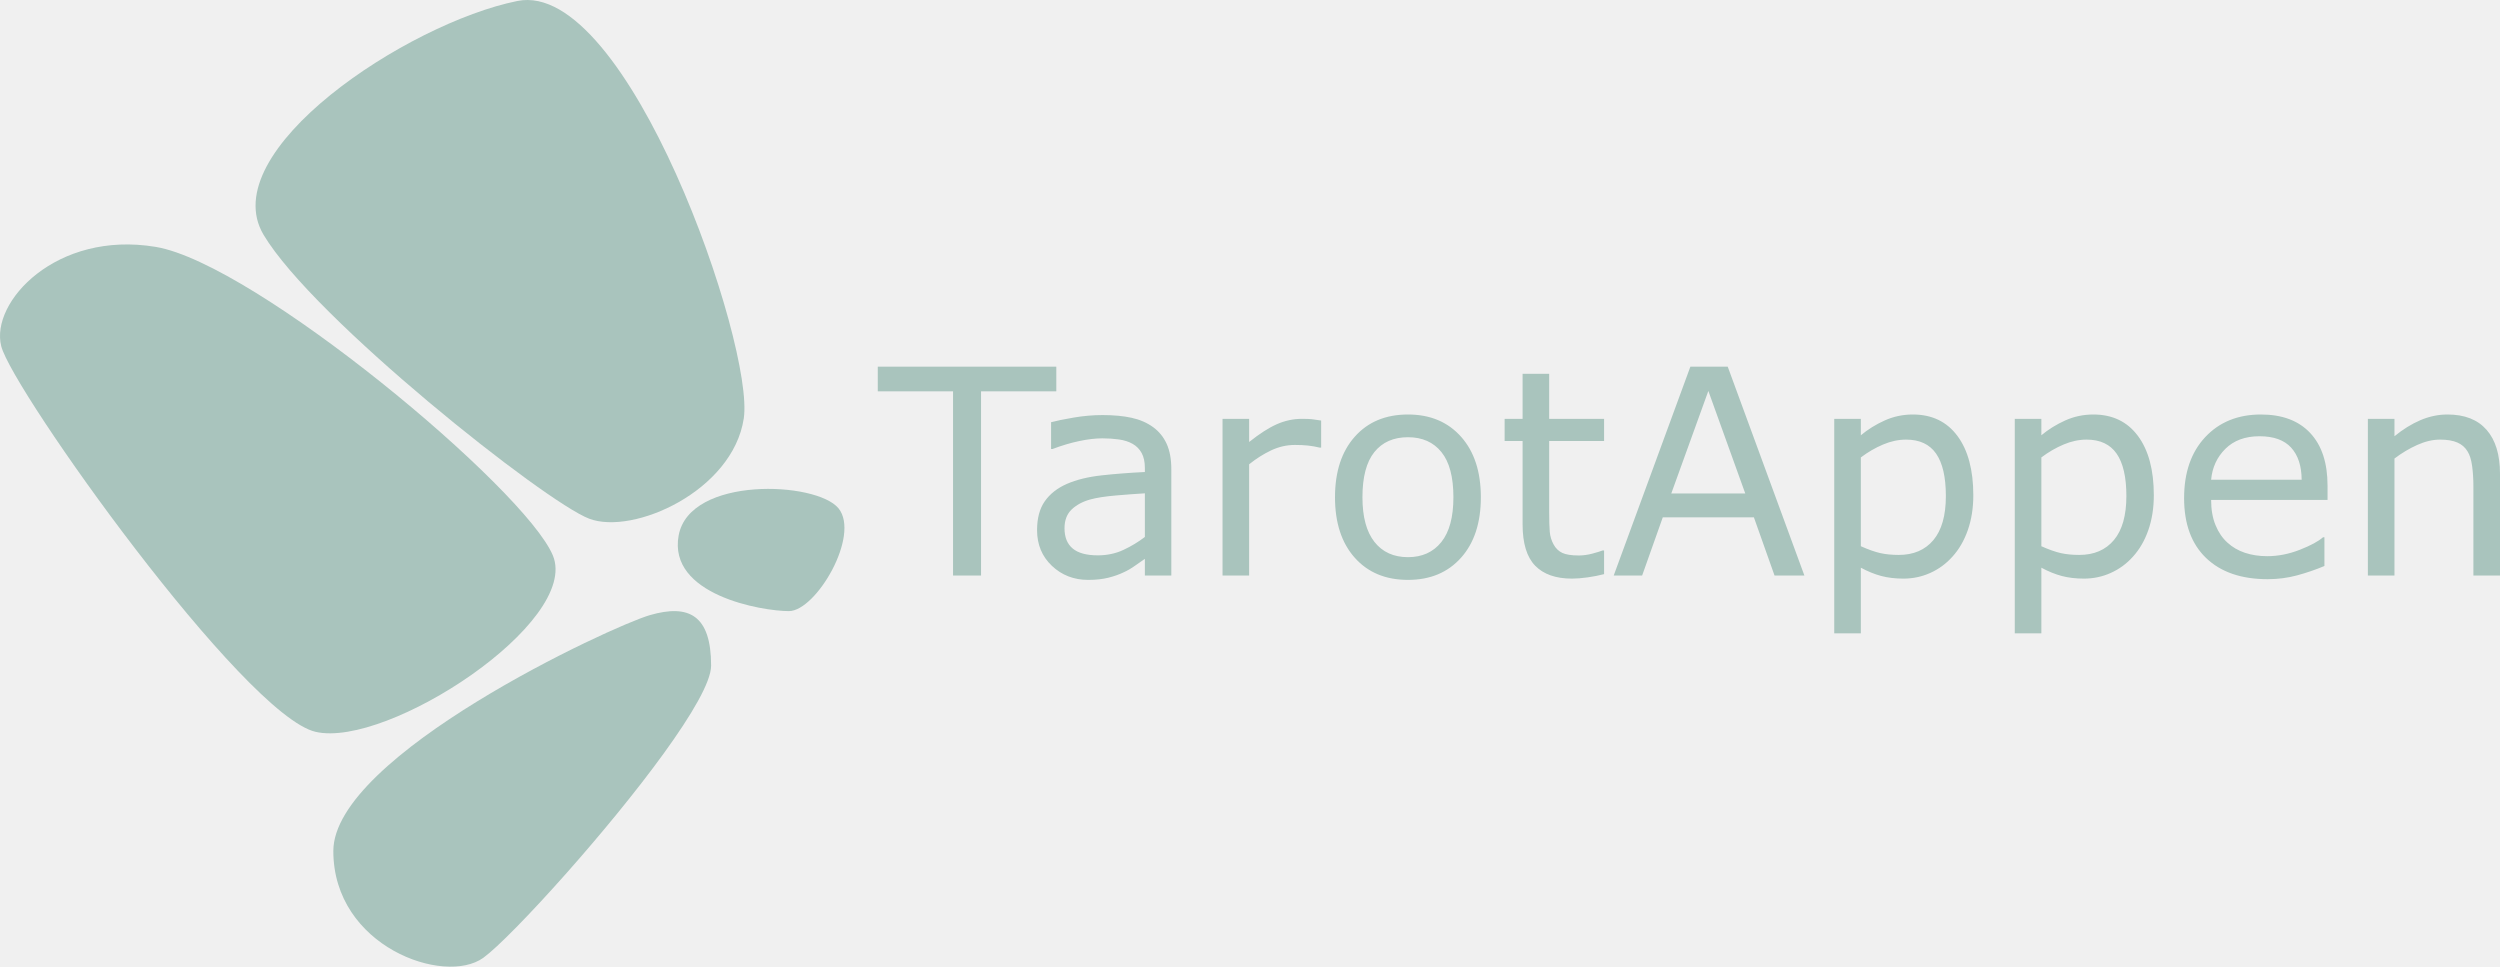
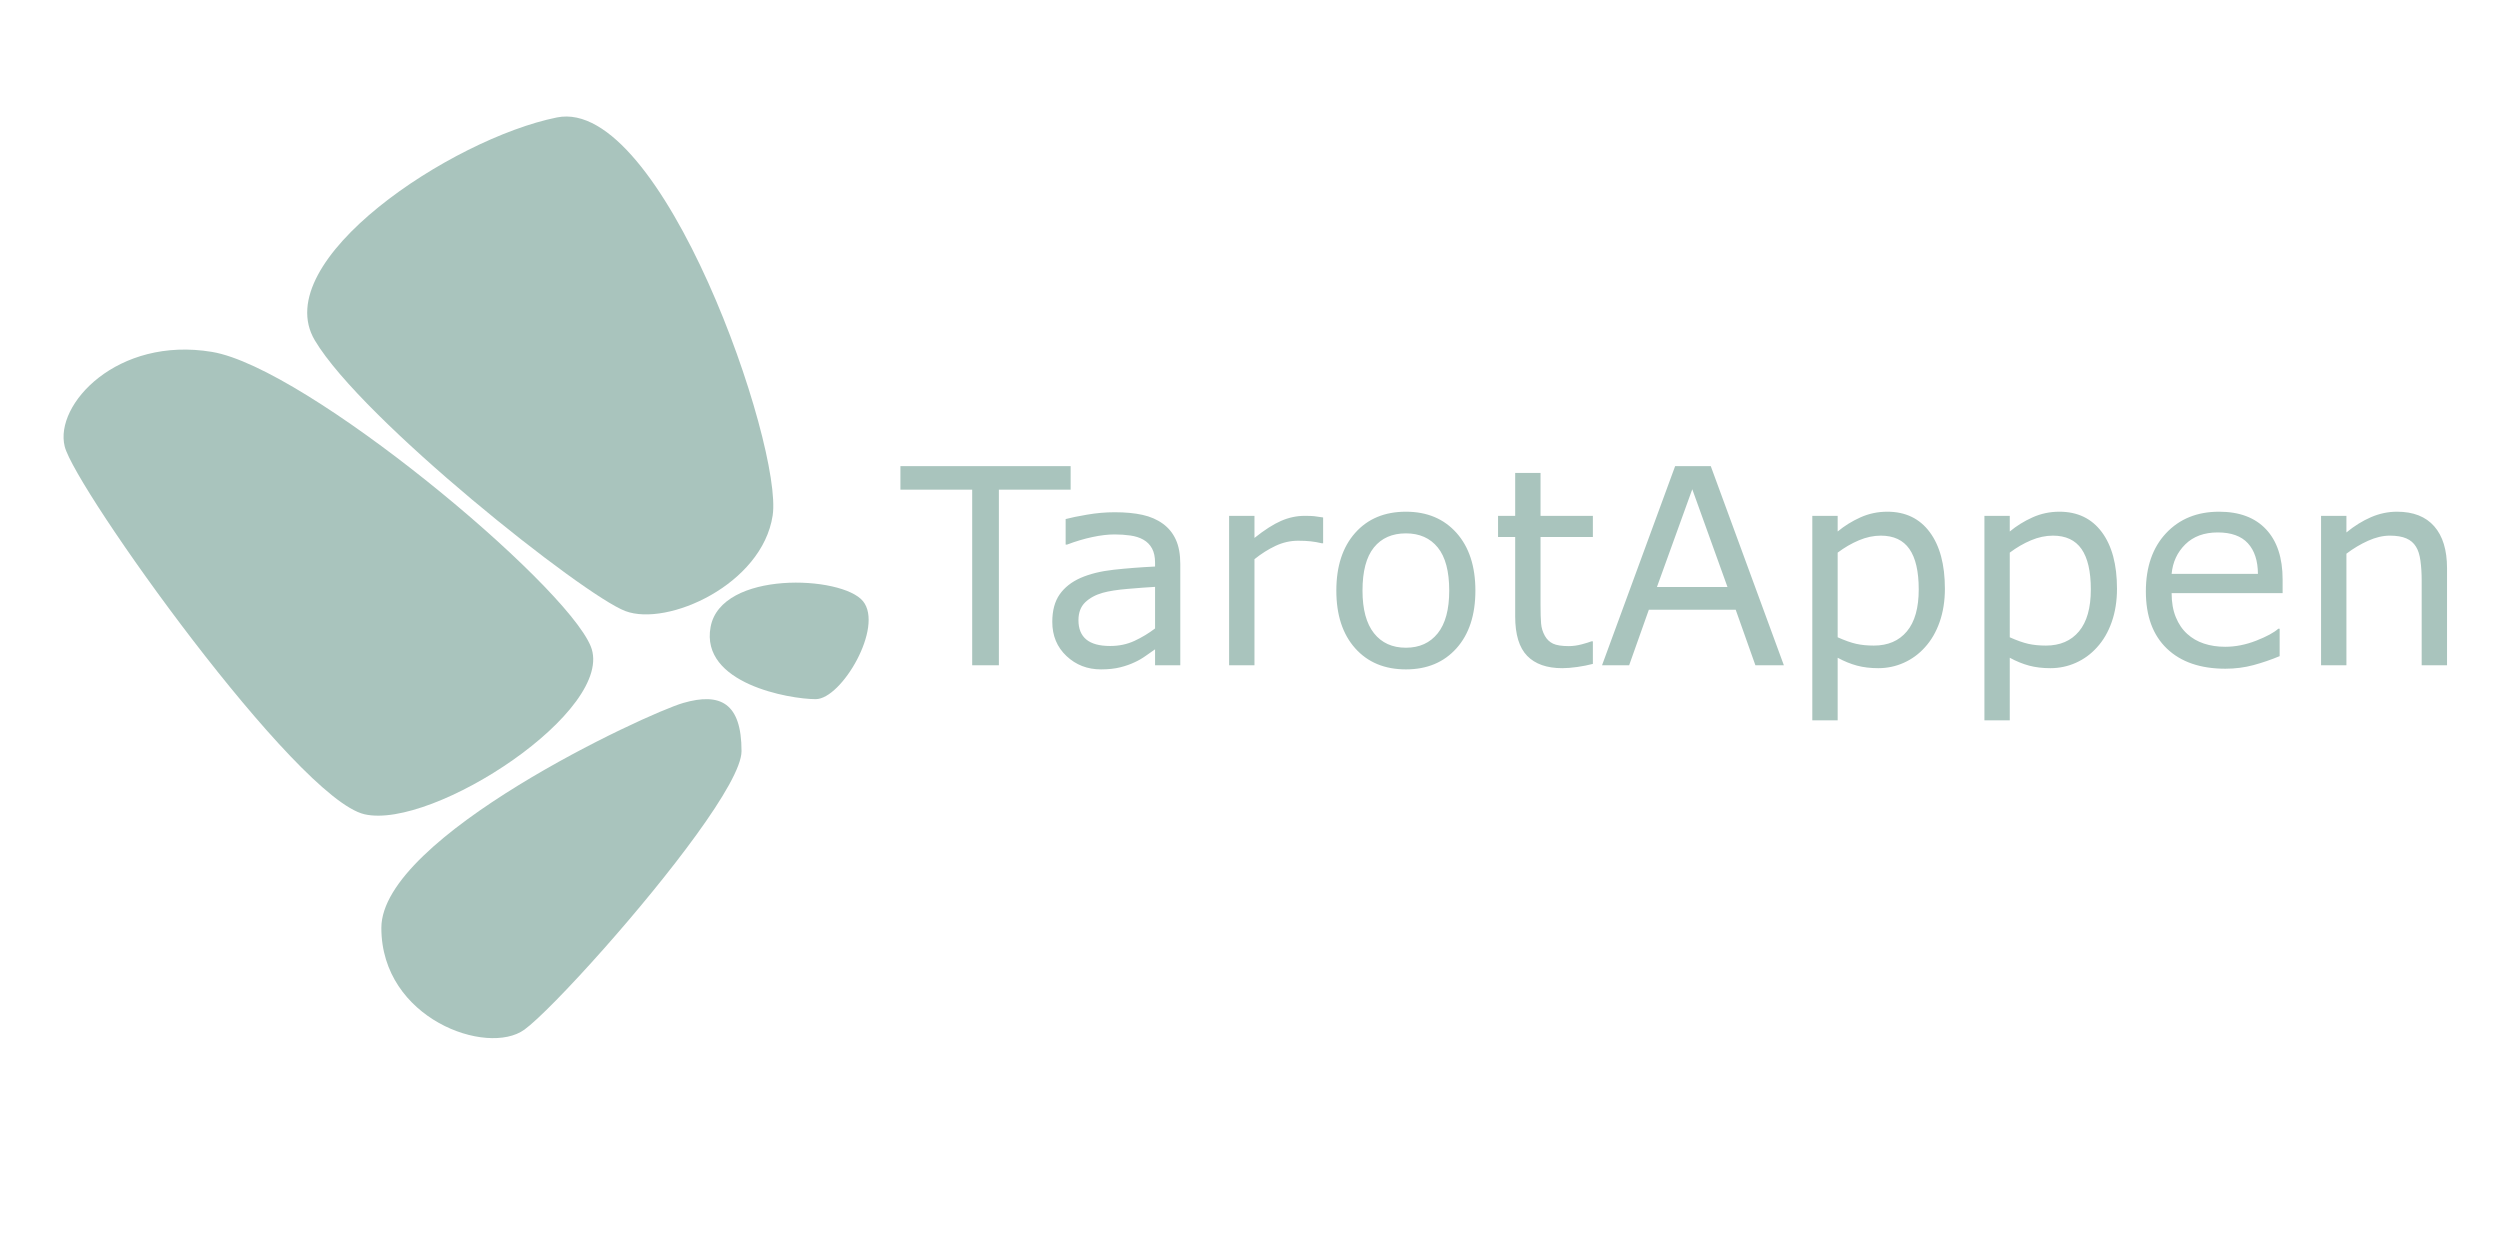
- <svg xmlns="http://www.w3.org/2000/svg" width="225px" height="87px" viewBox="0 0 225 87" version="1.1">
+ <svg xmlns="http://www.w3.org/2000/svg" width="236px" height="118px" viewBox="0 0 236 118" version="1.1">
  <defs />
  <g id="Page-1" stroke="none" stroke-width="1" fill="none" fill-rule="evenodd">
-     <g id="Mobile-menu" transform="translate(-46, -50)" fill="#A9C4BD">
-       <g id="Group-12" transform="translate(46, 50)">
-         <path d="M23.721,21.131 C19.25,13.616 36.637,2.092 46.572,0.087 C56.507,-1.917 67.933,31.152 66.939,37.666 C65.946,44.179 57.004,48.188 53.03,46.684 C49.056,45.181 28.192,28.647 23.721,21.131 Z" id="Path-2" />
-         <path d="M0.108,31.147 C1.101,35.115 21.954,64.379 28.409,65.867 C34.864,67.355 52.242,55.985 49.759,49.995 C47.277,44.005 22.947,23.707 14.01,22.219 C5.073,20.731 -0.885,27.179 0.108,31.147 Z" id="Path-3" />
-         <path d="M30,76.594 C30,67.999 55,56.37 58.5,55.358 C62,54.347 64,55.358 64,59.909 C64,62.834 56.975,71.819 51.027,78.535 C47.722,82.267 44.75,85.298 43.5,86.201 C40,88.729 30,85.189 30,76.594 Z" id="Path-4" />
-         <path d="M61.08,48.185 C62.073,42.83 73.481,43.316 75.466,45.75 C77.45,48.185 73.448,55 71.001,55 C68.555,55 60.088,53.54 61.08,48.185 Z" id="Path-5" />
-         <path d="M95.068,35.222 L88.294,35.222 L88.294,51.799 L85.774,51.799 L85.774,35.222 L79,35.222 L79,33 L95.068,33 L95.068,35.222 Z M105.419,51.799 L103.038,51.799 L103.038,50.296 C102.826,50.439 102.54,50.639 102.179,50.896 C101.818,51.153 101.468,51.357 101.129,51.508 C100.73,51.702 100.271,51.864 99.753,51.994 C99.236,52.125 98.629,52.19 97.933,52.19 C96.651,52.19 95.565,51.769 94.673,50.927 C93.782,50.086 93.336,49.013 93.336,47.708 C93.336,46.639 93.568,45.774 94.03,45.114 C94.493,44.453 95.153,43.933 96.01,43.554 C96.876,43.176 97.916,42.919 99.13,42.784 C100.343,42.65 101.646,42.549 103.038,42.481 L103.038,42.115 C103.038,41.577 102.943,41.13 102.752,40.777 C102.561,40.423 102.287,40.146 101.931,39.944 C101.591,39.75 101.184,39.62 100.708,39.552 C100.233,39.485 99.736,39.451 99.219,39.451 C98.591,39.451 97.89,39.533 97.118,39.698 C96.345,39.862 95.548,40.099 94.724,40.411 L94.597,40.411 L94.597,37.999 C95.064,37.873 95.739,37.734 96.621,37.583 C97.504,37.431 98.374,37.356 99.231,37.356 C100.233,37.356 101.105,37.438 101.848,37.602 C102.591,37.766 103.234,38.046 103.777,38.441 C104.312,38.829 104.719,39.329 104.999,39.944 C105.279,40.558 105.419,41.32 105.419,42.229 L105.419,51.799 Z M103.038,48.327 L103.038,44.4 C102.308,44.442 101.449,44.506 100.46,44.59 C99.471,44.674 98.688,44.796 98.111,44.956 C97.423,45.149 96.868,45.45 96.443,45.858 C96.019,46.267 95.806,46.829 95.806,47.544 C95.806,48.352 96.053,48.96 96.545,49.368 C97.037,49.776 97.788,49.981 98.799,49.981 C99.639,49.981 100.407,49.819 101.103,49.494 C101.799,49.17 102.444,48.781 103.038,48.327 Z M118.903,40.285 L118.775,40.285 C118.419,40.2 118.073,40.139 117.738,40.102 C117.402,40.064 117.006,40.045 116.547,40.045 C115.809,40.045 115.096,40.207 114.408,40.531 C113.721,40.855 113.059,41.274 112.422,41.787 L112.422,51.799 L110.028,51.799 L110.028,37.696 L112.422,37.696 L112.422,39.78 C113.373,39.022 114.211,38.486 114.937,38.17 C115.662,37.854 116.403,37.696 117.158,37.696 C117.574,37.696 117.876,37.707 118.062,37.728 C118.249,37.749 118.529,37.789 118.903,37.848 L118.903,40.285 Z M133.277,44.754 C133.277,47.052 132.683,48.865 131.495,50.195 C130.306,51.525 128.715,52.19 126.72,52.19 C124.709,52.19 123.111,51.525 121.927,50.195 C120.742,48.865 120.15,47.052 120.15,44.754 C120.15,42.456 120.742,40.64 121.927,39.306 C123.111,37.972 124.709,37.305 126.72,37.305 C128.715,37.305 130.306,37.972 131.495,39.306 C132.683,40.64 133.277,42.456 133.277,44.754 Z M130.807,44.754 C130.807,42.927 130.447,41.57 129.725,40.682 C129.004,39.794 128.002,39.35 126.72,39.35 C125.422,39.35 124.414,39.794 123.696,40.682 C122.979,41.57 122.62,42.927 122.62,44.754 C122.62,46.521 122.981,47.862 123.703,48.775 C124.424,49.688 125.43,50.145 126.72,50.145 C127.993,50.145 128.993,49.692 129.719,48.787 C130.444,47.883 130.807,46.538 130.807,44.754 Z M144.367,51.672 C143.917,51.79 143.427,51.887 142.896,51.963 C142.366,52.038 141.893,52.076 141.477,52.076 C140.025,52.076 138.922,51.689 138.166,50.915 C137.411,50.14 137.033,48.899 137.033,47.19 L137.033,39.691 L135.416,39.691 L135.416,37.696 L137.033,37.696 L137.033,33.644 L139.427,33.644 L139.427,37.696 L144.367,37.696 L144.367,39.691 L139.427,39.691 L139.427,46.117 C139.427,46.858 139.444,47.437 139.478,47.853 C139.512,48.27 139.631,48.659 139.834,49.021 C140.021,49.358 140.278,49.604 140.605,49.76 C140.931,49.915 141.43,49.993 142.101,49.993 C142.491,49.993 142.899,49.936 143.323,49.823 C143.747,49.709 144.053,49.614 144.24,49.539 L144.367,49.539 L144.367,51.672 Z M162.396,51.799 L159.709,51.799 L157.85,46.559 L149.651,46.559 L147.792,51.799 L145.233,51.799 L152.134,33 L155.495,33 L162.396,51.799 Z M157.074,44.413 L153.751,35.184 L150.415,44.413 L157.074,44.413 Z M177.598,44.577 C177.598,45.722 177.433,46.767 177.102,47.714 C176.77,48.661 176.304,49.463 175.701,50.119 C175.141,50.742 174.481,51.224 173.721,51.565 C172.961,51.906 172.157,52.076 171.308,52.076 C170.57,52.076 169.901,51.996 169.303,51.836 C168.705,51.676 168.096,51.428 167.476,51.092 L167.476,57 L165.082,57 L165.082,37.696 L167.476,37.696 L167.476,39.174 C168.113,38.643 168.828,38.199 169.621,37.842 C170.415,37.484 171.262,37.305 172.161,37.305 C173.876,37.305 175.211,37.947 176.166,39.23 C177.121,40.514 177.598,42.296 177.598,44.577 Z M175.128,44.64 C175.128,42.94 174.835,41.669 174.249,40.827 C173.664,39.986 172.764,39.565 171.55,39.565 C170.863,39.565 170.171,39.712 169.475,40.007 C168.779,40.301 168.113,40.689 167.476,41.168 L167.476,49.16 C168.155,49.463 168.739,49.669 169.227,49.779 C169.715,49.888 170.269,49.943 170.888,49.943 C172.221,49.943 173.261,49.497 174.008,48.604 C174.755,47.712 175.128,46.391 175.128,44.64 Z M193.844,44.577 C193.844,45.722 193.679,46.767 193.348,47.714 C193.017,48.661 192.55,49.463 191.947,50.119 C191.387,50.742 190.727,51.224 189.967,51.565 C189.208,51.906 188.403,52.076 187.555,52.076 C186.816,52.076 186.148,51.996 185.549,51.836 C184.951,51.676 184.342,51.428 183.722,51.092 L183.722,57 L181.329,57 L181.329,37.696 L183.722,37.696 L183.722,39.174 C184.359,38.643 185.074,38.199 185.868,37.842 C186.661,37.484 187.508,37.305 188.408,37.305 C190.122,37.305 191.457,37.947 192.412,39.23 C193.367,40.514 193.844,42.296 193.844,44.577 Z M191.374,44.64 C191.374,42.94 191.081,41.669 190.496,40.827 C189.91,39.986 189.01,39.565 187.797,39.565 C187.109,39.565 186.417,39.712 185.721,40.007 C185.025,40.301 184.359,40.689 183.722,41.168 L183.722,49.16 C184.401,49.463 184.985,49.669 185.473,49.779 C185.961,49.888 186.515,49.943 187.134,49.943 C188.467,49.943 189.507,49.497 190.254,48.604 C191.001,47.712 191.374,46.391 191.374,44.64 Z M209.479,44.994 L199.001,44.994 C199.001,45.861 199.132,46.616 199.396,47.26 C199.659,47.904 200.019,48.432 200.478,48.844 C200.919,49.248 201.443,49.551 202.05,49.753 C202.657,49.955 203.326,50.056 204.056,50.056 C205.023,50.056 205.997,49.865 206.978,49.482 C207.958,49.099 208.656,48.722 209.072,48.352 L209.199,48.352 L209.199,50.94 C208.393,51.277 207.57,51.559 206.729,51.786 C205.889,52.013 205.006,52.127 204.081,52.127 C201.721,52.127 199.879,51.493 198.555,50.227 C197.231,48.96 196.569,47.161 196.569,44.83 C196.569,42.523 197.204,40.693 198.472,39.338 C199.741,37.983 201.411,37.305 203.483,37.305 C205.401,37.305 206.88,37.861 207.92,38.972 C208.96,40.083 209.479,41.661 209.479,43.706 L209.479,44.994 Z M207.149,43.176 C207.141,41.93 206.825,40.966 206.201,40.285 C205.577,39.603 204.629,39.262 203.355,39.262 C202.074,39.262 201.053,39.637 200.293,40.386 C199.533,41.135 199.103,42.065 199.001,43.176 L207.149,43.176 Z M225,51.799 L222.606,51.799 L222.606,43.769 C222.606,43.121 222.568,42.513 222.492,41.945 C222.415,41.377 222.275,40.933 222.072,40.613 C221.859,40.259 221.554,39.996 221.155,39.824 C220.756,39.651 220.238,39.565 219.602,39.565 C218.948,39.565 218.265,39.725 217.552,40.045 C216.839,40.365 216.155,40.773 215.502,41.269 L215.502,51.799 L213.108,51.799 L213.108,37.696 L215.502,37.696 L215.502,39.262 C216.249,38.648 217.021,38.168 217.819,37.823 C218.617,37.478 219.436,37.305 220.276,37.305 C221.813,37.305 222.984,37.764 223.79,38.681 C224.597,39.599 225,40.92 225,42.645 L225,51.799 Z" id="TarotAppen" />
+     <g id="Mobile-menu" transform="translate(-45, -39)">
+       <g id="Group-13" transform="translate(45, 39)">
+         <rect id="Rectangle-3" fill="#FFFFFF" fill-rule="nonzero" x="0" y="0" width="236" height="118" />
+         <g id="Group-12" transform="translate(6, 11)" fill="#A9C4BD">
+           <path d="M23.721,21.131 C19.25,13.616 36.637,2.092 46.572,0.087 C56.507,-1.917 67.933,31.152 66.939,37.666 C65.946,44.179 57.004,48.188 53.03,46.684 C49.056,45.181 28.192,28.647 23.721,21.131 Z" id="Path-2" />
+           <path d="M0.108,31.147 C1.101,35.115 21.954,64.379 28.409,65.867 C34.864,67.355 52.242,55.985 49.759,49.995 C47.277,44.005 22.947,23.707 14.01,22.219 C5.073,20.731 -0.885,27.179 0.108,31.147 Z" id="Path-3" />
+           <path d="M30,76.594 C30,67.999 55,56.37 58.5,55.358 C62,54.347 64,55.358 64,59.909 C64,62.834 56.975,71.819 51.027,78.535 C47.722,82.267 44.75,85.298 43.5,86.201 C40,88.729 30,85.189 30,76.594 Z" id="Path-4" />
+           <path d="M61.08,48.185 C62.073,42.83 73.481,43.316 75.466,45.75 C77.45,48.185 73.448,55 71.001,55 C68.555,55 60.088,53.54 61.08,48.185 Z" id="Path-5" />
+           <path d="M95.068,35.222 L88.294,35.222 L88.294,51.799 L85.774,51.799 L85.774,35.222 L79,35.222 L79,33 L95.068,33 L95.068,35.222 Z M105.419,51.799 L103.038,51.799 L103.038,50.296 C102.826,50.439 102.54,50.639 102.179,50.896 C101.818,51.153 101.468,51.357 101.129,51.508 C100.73,51.702 100.271,51.864 99.753,51.994 C99.236,52.125 98.629,52.19 97.933,52.19 C96.651,52.19 95.565,51.769 94.673,50.927 C93.782,50.086 93.336,49.013 93.336,47.708 C93.336,46.639 93.568,45.774 94.03,45.114 C94.493,44.453 95.153,43.933 96.01,43.554 C96.876,43.176 97.916,42.919 99.13,42.784 C100.343,42.65 101.646,42.549 103.038,42.481 L103.038,42.115 C103.038,41.577 102.943,41.13 102.752,40.777 C102.561,40.423 102.287,40.146 101.931,39.944 C101.591,39.75 101.184,39.62 100.708,39.552 C100.233,39.485 99.736,39.451 99.219,39.451 C98.591,39.451 97.89,39.533 97.118,39.698 C96.345,39.862 95.548,40.099 94.724,40.411 L94.597,40.411 L94.597,37.999 C95.064,37.873 95.739,37.734 96.621,37.583 C97.504,37.431 98.374,37.356 99.231,37.356 C100.233,37.356 101.105,37.438 101.848,37.602 C102.591,37.766 103.234,38.046 103.777,38.441 C104.312,38.829 104.719,39.329 104.999,39.944 C105.279,40.558 105.419,41.32 105.419,42.229 L105.419,51.799 Z M103.038,48.327 L103.038,44.4 C102.308,44.442 101.449,44.506 100.46,44.59 C99.471,44.674 98.688,44.796 98.111,44.956 C97.423,45.149 96.868,45.45 96.443,45.858 C96.019,46.267 95.806,46.829 95.806,47.544 C95.806,48.352 96.053,48.96 96.545,49.368 C97.037,49.776 97.788,49.981 98.799,49.981 C99.639,49.981 100.407,49.819 101.103,49.494 C101.799,49.17 102.444,48.781 103.038,48.327 Z M118.903,40.285 L118.775,40.285 C118.419,40.2 118.073,40.139 117.738,40.102 C117.402,40.064 117.006,40.045 116.547,40.045 C115.809,40.045 115.096,40.207 114.408,40.531 C113.721,40.855 113.059,41.274 112.422,41.787 L112.422,51.799 L110.028,51.799 L110.028,37.696 L112.422,37.696 L112.422,39.78 C113.373,39.022 114.211,38.486 114.937,38.17 C115.662,37.854 116.403,37.696 117.158,37.696 C117.574,37.696 117.876,37.707 118.062,37.728 C118.249,37.749 118.529,37.789 118.903,37.848 L118.903,40.285 Z M133.277,44.754 C133.277,47.052 132.683,48.865 131.495,50.195 C130.306,51.525 128.715,52.19 126.72,52.19 C124.709,52.19 123.111,51.525 121.927,50.195 C120.742,48.865 120.15,47.052 120.15,44.754 C120.15,42.456 120.742,40.64 121.927,39.306 C123.111,37.972 124.709,37.305 126.72,37.305 C128.715,37.305 130.306,37.972 131.495,39.306 C132.683,40.64 133.277,42.456 133.277,44.754 Z M130.807,44.754 C130.807,42.927 130.447,41.57 129.725,40.682 C129.004,39.794 128.002,39.35 126.72,39.35 C125.422,39.35 124.414,39.794 123.696,40.682 C122.979,41.57 122.62,42.927 122.62,44.754 C122.62,46.521 122.981,47.862 123.703,48.775 C124.424,49.688 125.43,50.145 126.72,50.145 C127.993,50.145 128.993,49.692 129.719,48.787 C130.444,47.883 130.807,46.538 130.807,44.754 Z M144.367,51.672 C143.917,51.79 143.427,51.887 142.896,51.963 C142.366,52.038 141.893,52.076 141.477,52.076 C140.025,52.076 138.922,51.689 138.166,50.915 C137.411,50.14 137.033,48.899 137.033,47.19 L137.033,39.691 L135.416,39.691 L135.416,37.696 L137.033,37.696 L137.033,33.644 L139.427,33.644 L139.427,37.696 L144.367,37.696 L144.367,39.691 L139.427,39.691 L139.427,46.117 C139.427,46.858 139.444,47.437 139.478,47.853 C139.512,48.27 139.631,48.659 139.834,49.021 C140.021,49.358 140.278,49.604 140.605,49.76 C140.931,49.915 141.43,49.993 142.101,49.993 C142.491,49.993 142.899,49.936 143.323,49.823 C143.747,49.709 144.053,49.614 144.24,49.539 L144.367,49.539 L144.367,51.672 Z M162.396,51.799 L159.709,51.799 L157.85,46.559 L149.651,46.559 L147.792,51.799 L145.233,51.799 L152.134,33 L155.495,33 L162.396,51.799 Z M157.074,44.413 L153.751,35.184 L150.415,44.413 L157.074,44.413 Z M177.598,44.577 C177.598,45.722 177.433,46.767 177.102,47.714 C176.77,48.661 176.304,49.463 175.701,50.119 C175.141,50.742 174.481,51.224 173.721,51.565 C172.961,51.906 172.157,52.076 171.308,52.076 C170.57,52.076 169.901,51.996 169.303,51.836 C168.705,51.676 168.096,51.428 167.476,51.092 L167.476,57 L165.082,57 L165.082,37.696 L167.476,37.696 L167.476,39.174 C168.113,38.643 168.828,38.199 169.621,37.842 C170.415,37.484 171.262,37.305 172.161,37.305 C173.876,37.305 175.211,37.947 176.166,39.23 C177.121,40.514 177.598,42.296 177.598,44.577 Z M175.128,44.64 C175.128,42.94 174.835,41.669 174.249,40.827 C173.664,39.986 172.764,39.565 171.55,39.565 C170.863,39.565 170.171,39.712 169.475,40.007 C168.779,40.301 168.113,40.689 167.476,41.168 L167.476,49.16 C168.155,49.463 168.739,49.669 169.227,49.779 C169.715,49.888 170.269,49.943 170.888,49.943 C172.221,49.943 173.261,49.497 174.008,48.604 C174.755,47.712 175.128,46.391 175.128,44.64 Z M193.844,44.577 C193.844,45.722 193.679,46.767 193.348,47.714 C193.017,48.661 192.55,49.463 191.947,50.119 C191.387,50.742 190.727,51.224 189.967,51.565 C189.208,51.906 188.403,52.076 187.555,52.076 C186.816,52.076 186.148,51.996 185.549,51.836 C184.951,51.676 184.342,51.428 183.722,51.092 L183.722,57 L181.329,57 L181.329,37.696 L183.722,37.696 L183.722,39.174 C184.359,38.643 185.074,38.199 185.868,37.842 C186.661,37.484 187.508,37.305 188.408,37.305 C190.122,37.305 191.457,37.947 192.412,39.23 C193.367,40.514 193.844,42.296 193.844,44.577 Z M191.374,44.64 C191.374,42.94 191.081,41.669 190.496,40.827 C189.91,39.986 189.01,39.565 187.797,39.565 C187.109,39.565 186.417,39.712 185.721,40.007 C185.025,40.301 184.359,40.689 183.722,41.168 L183.722,49.16 C184.401,49.463 184.985,49.669 185.473,49.779 C185.961,49.888 186.515,49.943 187.134,49.943 C188.467,49.943 189.507,49.497 190.254,48.604 C191.001,47.712 191.374,46.391 191.374,44.64 Z M209.479,44.994 L199.001,44.994 C199.001,45.861 199.132,46.616 199.396,47.26 C199.659,47.904 200.019,48.432 200.478,48.844 C200.919,49.248 201.443,49.551 202.05,49.753 C202.657,49.955 203.326,50.056 204.056,50.056 C205.023,50.056 205.997,49.865 206.978,49.482 C207.958,49.099 208.656,48.722 209.072,48.352 L209.199,48.352 L209.199,50.94 C208.393,51.277 207.57,51.559 206.729,51.786 C205.889,52.013 205.006,52.127 204.081,52.127 C201.721,52.127 199.879,51.493 198.555,50.227 C197.231,48.96 196.569,47.161 196.569,44.83 C196.569,42.523 197.204,40.693 198.472,39.338 C199.741,37.983 201.411,37.305 203.483,37.305 C205.401,37.305 206.88,37.861 207.92,38.972 C208.96,40.083 209.479,41.661 209.479,43.706 L209.479,44.994 Z M207.149,43.176 C207.141,41.93 206.825,40.966 206.201,40.285 C205.577,39.603 204.629,39.262 203.355,39.262 C202.074,39.262 201.053,39.637 200.293,40.386 C199.533,41.135 199.103,42.065 199.001,43.176 L207.149,43.176 Z M225,51.799 L222.606,51.799 L222.606,43.769 C222.606,43.121 222.568,42.513 222.492,41.945 C222.415,41.377 222.275,40.933 222.072,40.613 C221.859,40.259 221.554,39.996 221.155,39.824 C220.756,39.651 220.238,39.565 219.602,39.565 C218.948,39.565 218.265,39.725 217.552,40.045 C216.839,40.365 216.155,40.773 215.502,41.269 L215.502,51.799 L213.108,51.799 L213.108,37.696 L215.502,37.696 L215.502,39.262 C216.249,38.648 217.021,38.168 217.819,37.823 C218.617,37.478 219.436,37.305 220.276,37.305 C221.813,37.305 222.984,37.764 223.79,38.681 C224.597,39.599 225,40.92 225,42.645 L225,51.799 Z" id="TarotAppen" />
+         </g>
      </g>
    </g>
  </g>
</svg>
